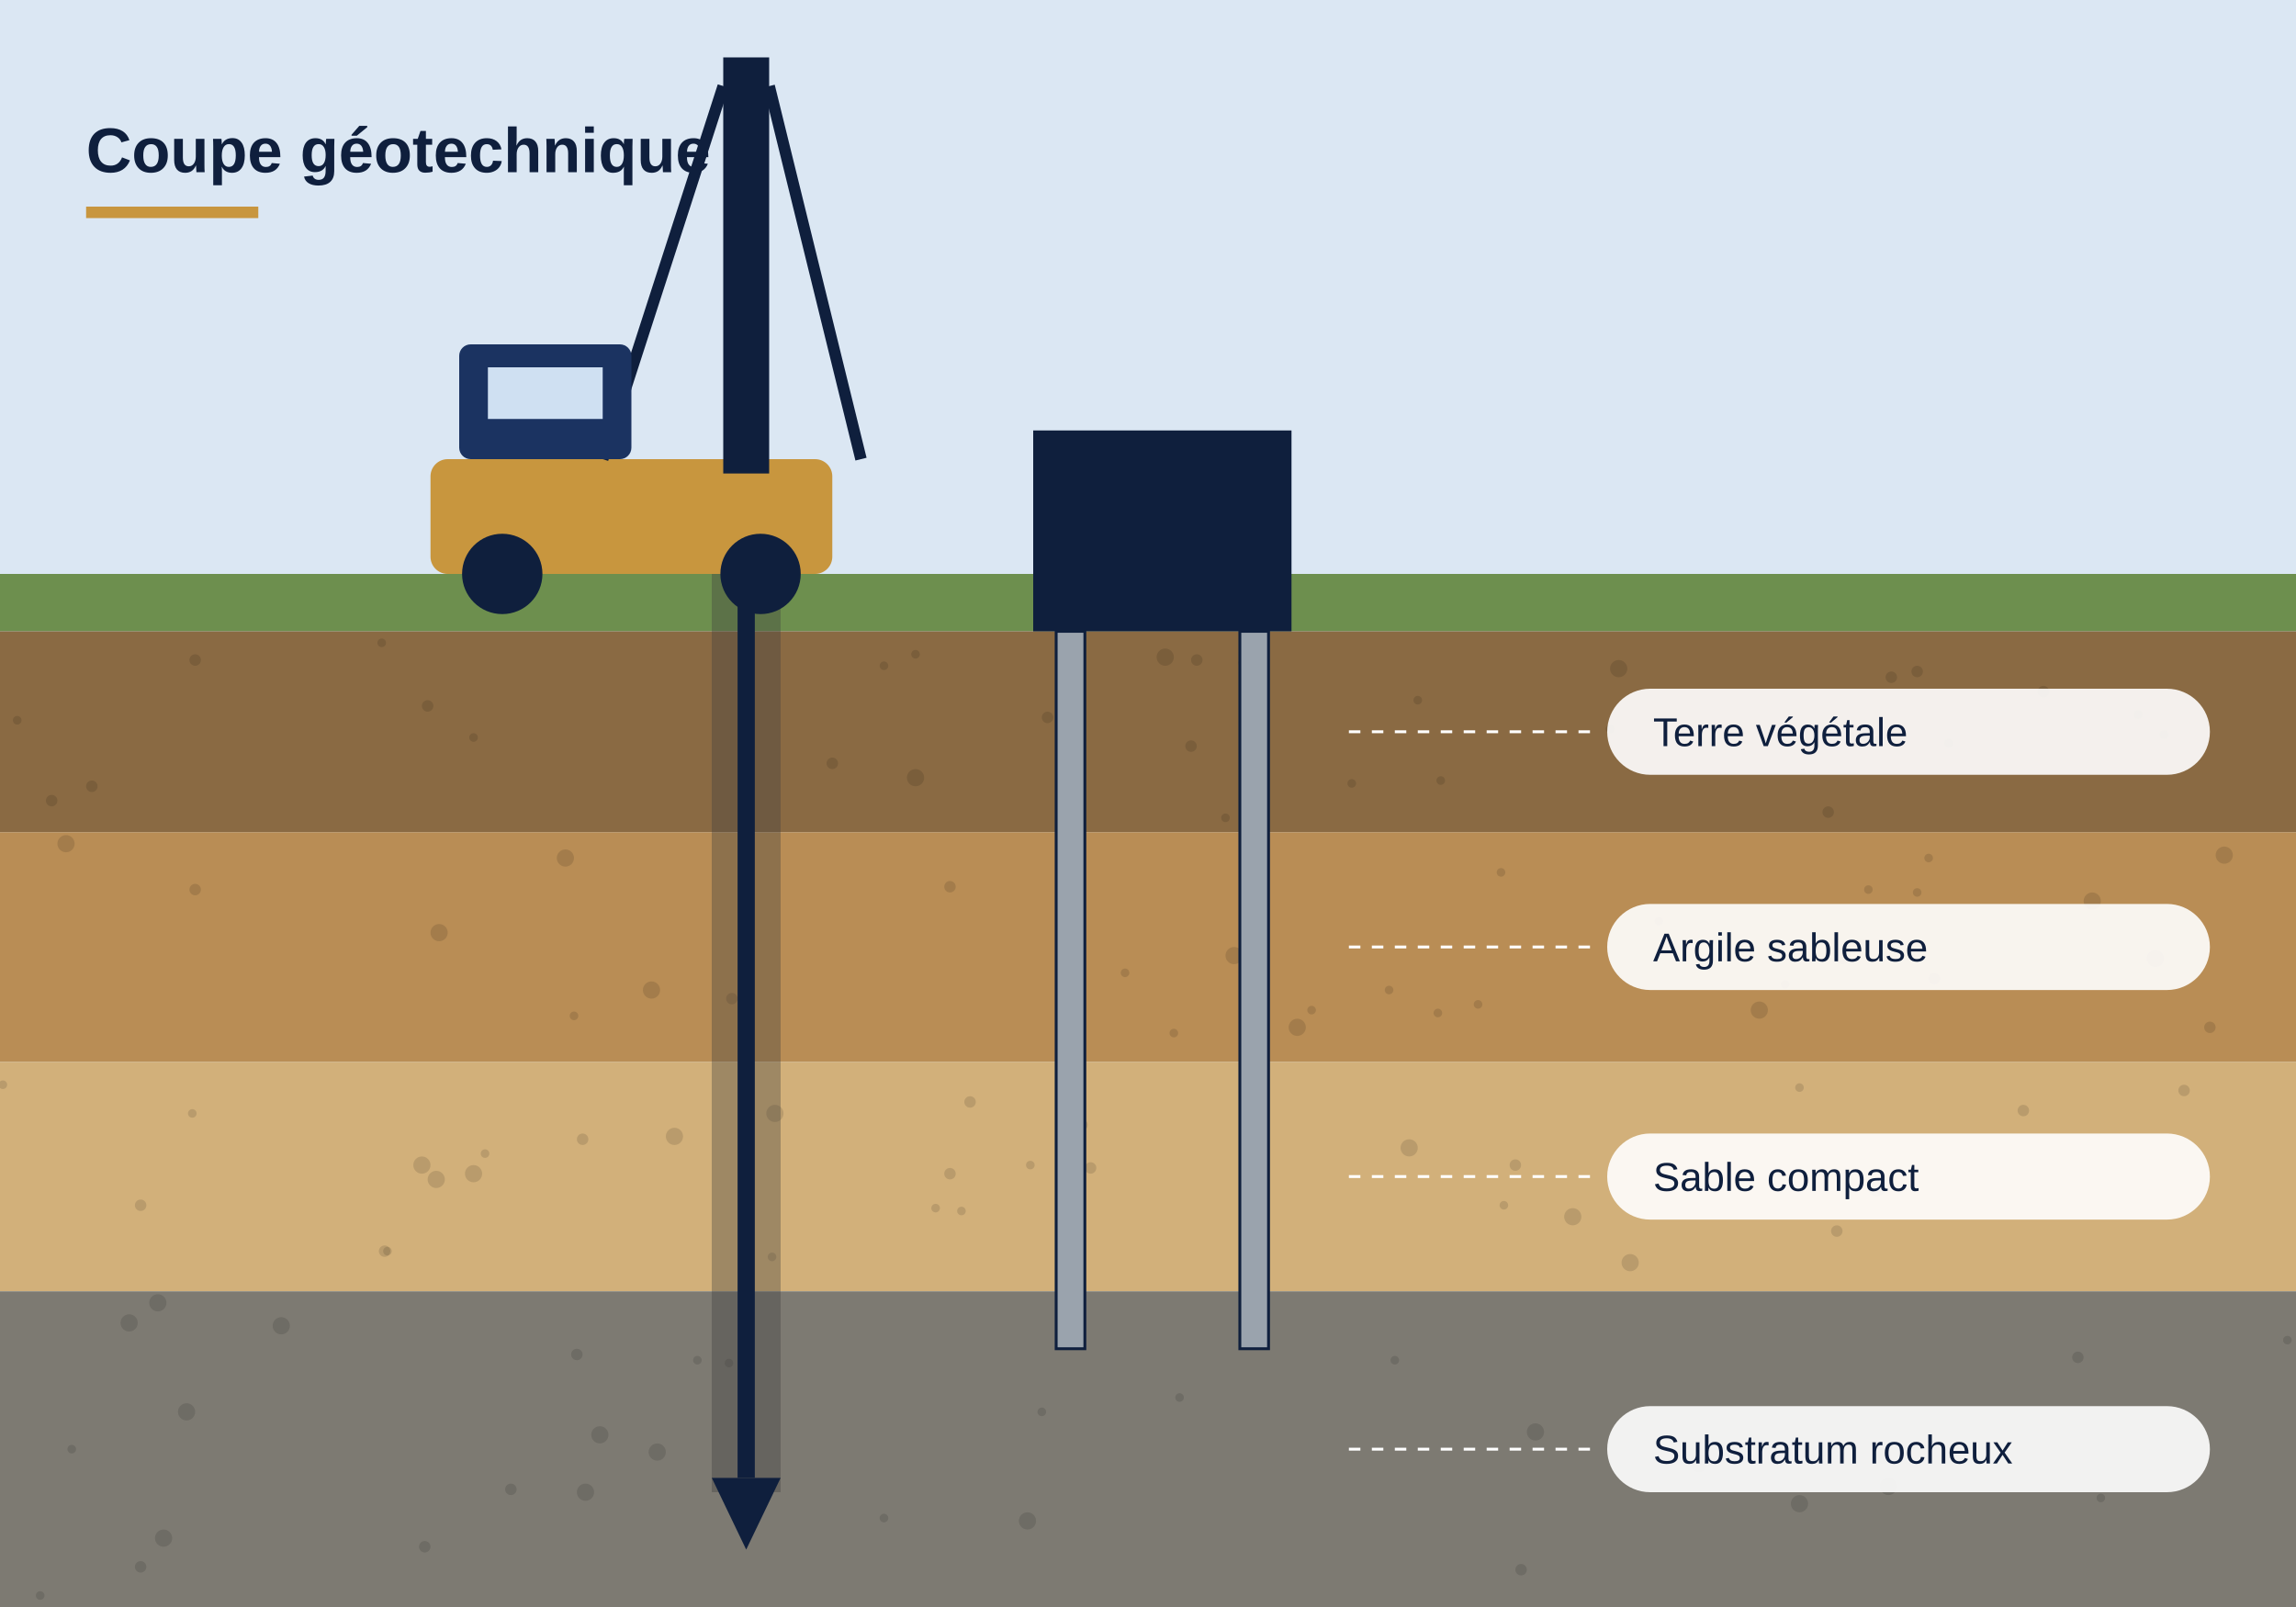
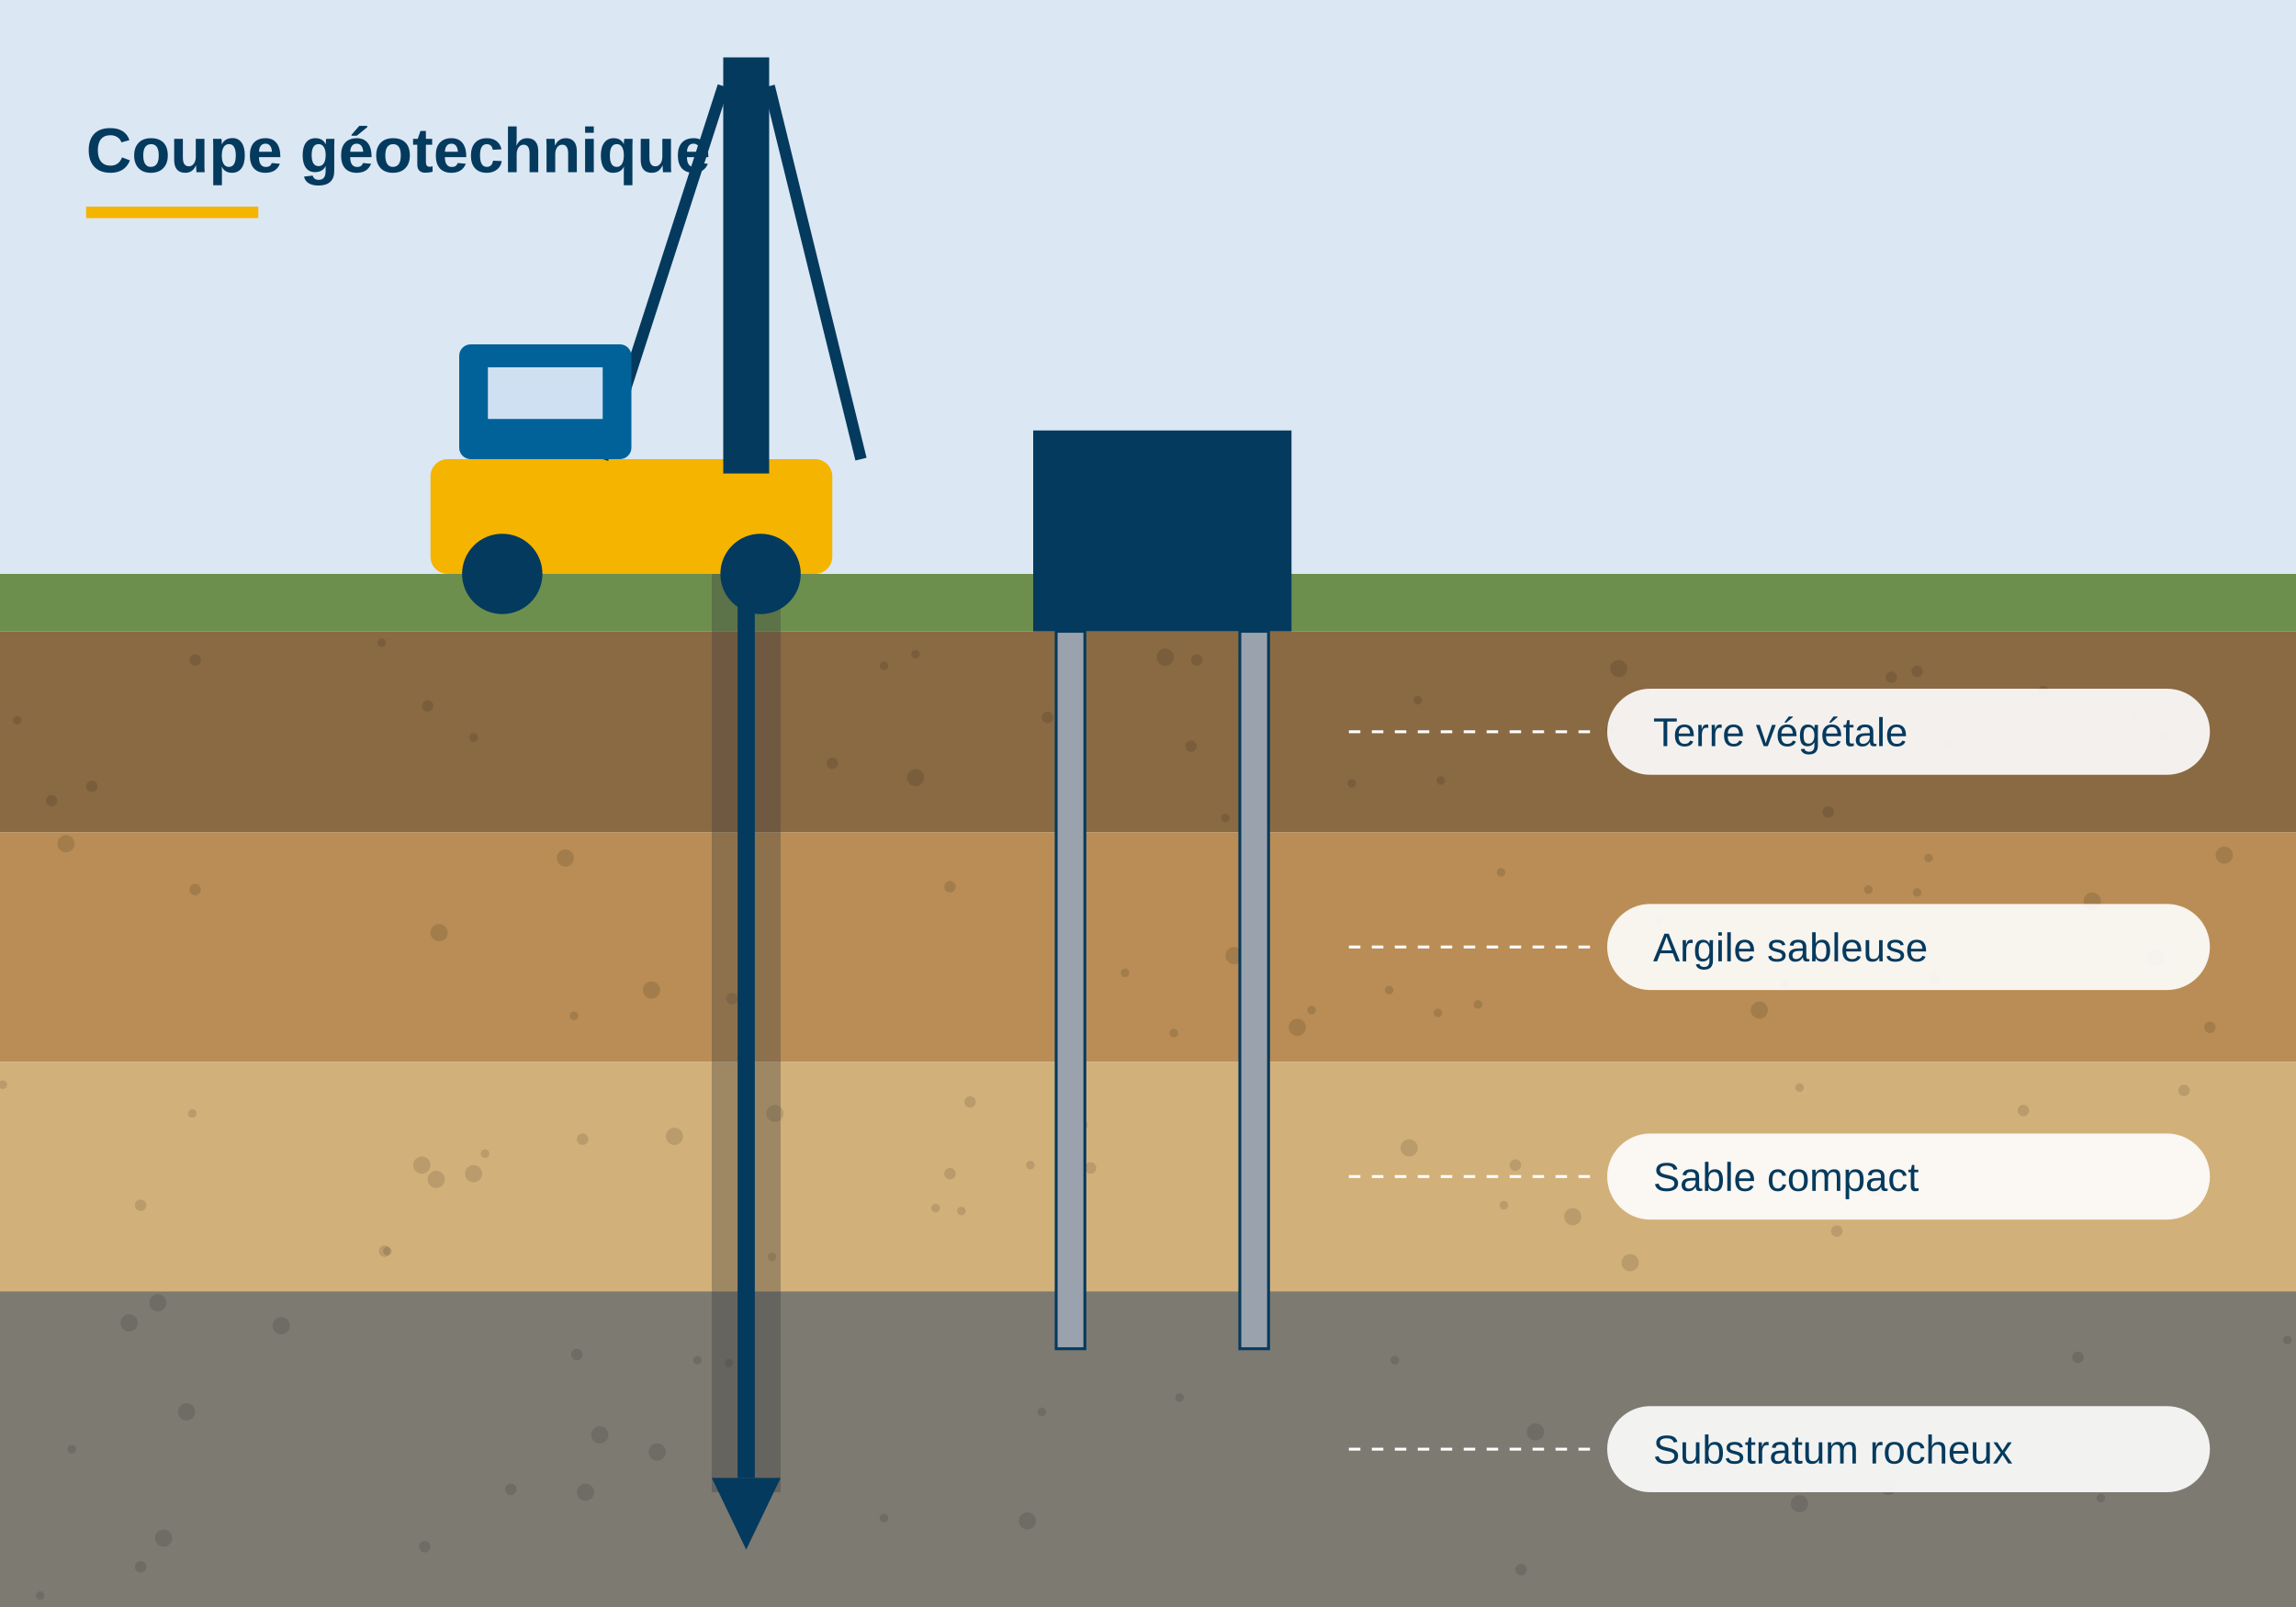
<svg xmlns="http://www.w3.org/2000/svg" viewBox="0 0 800 560" width="800" height="560" role="img" aria-labelledby="t">
  <defs />
  <rect width="800" height="560" fill="#dbe7f3" />
  <rect y="200" width="800" height="20" fill="#6d8f4e" />
  <rect y="220" width="800" height="70" fill="#8a6a43" />
  <circle cx="319" cy="228" r="1.5" fill="#000" opacity=".12" />
  <circle cx="32" cy="274" r="2" fill="#000" opacity=".12" />
  <circle cx="561" cy="254" r="1.5" fill="#000" opacity=".12" />
  <circle cx="417" cy="230" r="2" fill="#000" opacity=".12" />
  <circle cx="679" cy="259" r="1.5" fill="#000" opacity=".12" />
  <circle cx="654" cy="258" r="1.5" fill="#000" opacity=".12" />
  <circle cx="668" cy="234" r="2" fill="#000" opacity=".12" />
  <circle cx="712" cy="241" r="2" fill="#000" opacity=".12" />
  <circle cx="290" cy="266" r="2" fill="#000" opacity=".12" />
  <circle cx="427" cy="285" r="1.5" fill="#000" opacity=".12" />
  <circle cx="319" cy="271" r="3" fill="#000" opacity=".12" />
  <circle cx="365" cy="250" r="2" fill="#000" opacity=".12" />
  <circle cx="18" cy="279" r="2" fill="#000" opacity=".12" />
  <circle cx="659" cy="236" r="2" fill="#000" opacity=".12" />
  <circle cx="745" cy="249" r="1.5" fill="#000" opacity=".12" />
  <circle cx="6" cy="251" r="1.5" fill="#000" opacity=".12" />
  <circle cx="433" cy="231" r="1.5" fill="#000" opacity=".12" />
  <circle cx="415" cy="260" r="2" fill="#000" opacity=".12" />
  <circle cx="471" cy="273" r="1.5" fill="#000" opacity=".12" />
  <circle cx="133" cy="224" r="1.5" fill="#000" opacity=".12" />
  <circle cx="564" cy="233" r="3" fill="#000" opacity=".12" />
  <circle cx="406" cy="229" r="3" fill="#000" opacity=".12" />
  <circle cx="637" cy="283" r="2" fill="#000" opacity=".12" />
  <circle cx="754" cy="256" r="1.5" fill="#000" opacity=".12" />
  <circle cx="149" cy="246" r="2" fill="#000" opacity=".12" />
  <circle cx="165" cy="257" r="1.5" fill="#000" opacity=".12" />
  <circle cx="68" cy="230" r="2" fill="#000" opacity=".12" />
  <circle cx="502" cy="272" r="1.5" fill="#000" opacity=".12" />
  <circle cx="308" cy="232" r="1.5" fill="#000" opacity=".12" />
  <circle cx="494" cy="244" r="1.5" fill="#000" opacity=".12" />
  <g transform="translate(560 255)">
    <rect x="0" y="-15" width="210" height="30" rx="15" fill="#fff" opacity=".9" />
-     <text x="16" y="5" font-family="Arial" font-size="14" fill="#0f1f3d">Terre végétale</text>
+     <text x="16" y="5" font-family="Arial" font-size="14" fill="#043a5e">Terre végétale</text>
  </g>
  <line x1="470" y1="255" x2="555" y2="255" stroke="#fff" stroke-dasharray="4 4" />
  <rect y="290" width="800" height="80" fill="#b98d55" />
  <circle cx="622" cy="343" r="1.5" fill="#000" opacity=".12" />
  <circle cx="729" cy="314" r="3" fill="#000" opacity=".12" />
  <circle cx="227" cy="345" r="3" fill="#000" opacity=".12" />
  <circle cx="200" cy="354" r="1.5" fill="#000" opacity=".12" />
  <circle cx="578" cy="321" r="1.5" fill="#000" opacity=".12" />
  <circle cx="409" cy="360" r="1.5" fill="#000" opacity=".12" />
  <circle cx="392" cy="339" r="1.5" fill="#000" opacity=".12" />
  <circle cx="153" cy="325" r="3" fill="#000" opacity=".12" />
  <circle cx="197" cy="299" r="3" fill="#000" opacity=".12" />
  <circle cx="775" cy="298" r="3" fill="#000" opacity=".12" />
  <circle cx="331" cy="309" r="2" fill="#000" opacity=".12" />
  <circle cx="613" cy="352" r="3" fill="#000" opacity=".12" />
  <circle cx="642" cy="333" r="3" fill="#000" opacity=".12" />
  <circle cx="430" cy="333" r="3" fill="#000" opacity=".12" />
  <circle cx="255" cy="348" r="2" fill="#000" opacity=".12" />
  <circle cx="674" cy="341" r="2" fill="#000" opacity=".12" />
  <circle cx="515" cy="350" r="1.5" fill="#000" opacity=".12" />
  <circle cx="23" cy="294" r="3" fill="#000" opacity=".12" />
  <circle cx="501" cy="353" r="1.5" fill="#000" opacity=".12" />
  <circle cx="457" cy="352" r="1.5" fill="#000" opacity=".12" />
  <circle cx="484" cy="345" r="1.5" fill="#000" opacity=".12" />
  <circle cx="68" cy="310" r="2" fill="#000" opacity=".12" />
  <circle cx="440" cy="340" r="1.5" fill="#000" opacity=".12" />
  <circle cx="452" cy="358" r="3" fill="#000" opacity=".12" />
  <circle cx="672" cy="299" r="1.5" fill="#000" opacity=".12" />
  <circle cx="651" cy="310" r="1.5" fill="#000" opacity=".12" />
  <circle cx="751" cy="334" r="3" fill="#000" opacity=".12" />
  <circle cx="523" cy="304" r="1.5" fill="#000" opacity=".12" />
  <circle cx="770" cy="358" r="2" fill="#000" opacity=".12" />
  <circle cx="668" cy="311" r="1.5" fill="#000" opacity=".12" />
  <g transform="translate(560 330)">
    <rect x="0" y="-15" width="210" height="30" rx="15" fill="#fff" opacity=".9" />
-     <text x="16" y="5" font-family="Arial" font-size="14" fill="#0f1f3d">Argile sableuse</text>
+     <text x="16" y="5" font-family="Arial" font-size="14" fill="#043a5e">Argile sableuse</text>
  </g>
  <line x1="470" y1="330" x2="555" y2="330" stroke="#fff" stroke-dasharray="4 4" />
  <rect y="370" width="800" height="80" fill="#d2b07a" />
  <circle cx="67" cy="388" r="1.5" fill="#000" opacity=".12" />
  <circle cx="134" cy="436" r="2" fill="#000" opacity=".12" />
  <circle cx="169" cy="402" r="1.5" fill="#000" opacity=".12" />
  <circle cx="359" cy="406" r="1.5" fill="#000" opacity=".12" />
  <circle cx="331" cy="409" r="2" fill="#000" opacity=".12" />
  <circle cx="147" cy="406" r="3" fill="#000" opacity=".12" />
  <circle cx="491" cy="400" r="3" fill="#000" opacity=".12" />
  <circle cx="269" cy="438" r="1.5" fill="#000" opacity=".12" />
  <circle cx="326" cy="421" r="1.5" fill="#000" opacity=".12" />
  <circle cx="203" cy="397" r="2" fill="#000" opacity=".12" />
  <circle cx="165" cy="409" r="3" fill="#000" opacity=".12" />
  <circle cx="335" cy="422" r="1.5" fill="#000" opacity=".12" />
  <circle cx="270" cy="388" r="3" fill="#000" opacity=".12" />
  <circle cx="49" cy="420" r="2" fill="#000" opacity=".12" />
  <circle cx="568" cy="440" r="3" fill="#000" opacity=".12" />
  <circle cx="705" cy="387" r="2" fill="#000" opacity=".12" />
  <circle cx="548" cy="424" r="3" fill="#000" opacity=".12" />
  <circle cx="380" cy="407" r="2" fill="#000" opacity=".12" />
  <circle cx="377" cy="392" r="2" fill="#000" opacity=".12" />
  <circle cx="338" cy="384" r="2" fill="#000" opacity=".12" />
  <circle cx="235" cy="396" r="3" fill="#000" opacity=".12" />
  <circle cx="761" cy="380" r="2" fill="#000" opacity=".12" />
  <circle cx="528" cy="406" r="2" fill="#000" opacity=".12" />
  <circle cx="654" cy="414" r="3" fill="#000" opacity=".12" />
  <circle cx="1" cy="378" r="1.5" fill="#000" opacity=".12" />
  <circle cx="152" cy="411" r="3" fill="#000" opacity=".12" />
  <circle cx="640" cy="429" r="2" fill="#000" opacity=".12" />
  <circle cx="524" cy="420" r="1.5" fill="#000" opacity=".12" />
  <circle cx="135" cy="436" r="1.5" fill="#000" opacity=".12" />
  <circle cx="627" cy="379" r="1.5" fill="#000" opacity=".12" />
  <g transform="translate(560 410)">
    <rect x="0" y="-15" width="210" height="30" rx="15" fill="#fff" opacity=".9" />
-     <text x="16" y="5" font-family="Arial" font-size="14" fill="#0f1f3d">Sable compact</text>
+     <text x="16" y="5" font-family="Arial" font-size="14" fill="#043a5e">Sable compact</text>
  </g>
  <line x1="470" y1="410" x2="555" y2="410" stroke="#fff" stroke-dasharray="4 4" />
  <rect y="450" width="800" height="110" fill="#7d7a72" />
  <circle cx="55" cy="454" r="3" fill="#000" opacity=".12" />
  <circle cx="363" cy="492" r="1.5" fill="#000" opacity=".12" />
  <circle cx="535" cy="499" r="3" fill="#000" opacity=".12" />
  <circle cx="229" cy="506" r="3" fill="#000" opacity=".12" />
  <circle cx="308" cy="529" r="1.5" fill="#000" opacity=".12" />
  <circle cx="209" cy="500" r="3" fill="#000" opacity=".12" />
  <circle cx="486" cy="474" r="1.5" fill="#000" opacity=".12" />
  <circle cx="14" cy="556" r="1.5" fill="#000" opacity=".12" />
  <circle cx="724" cy="473" r="2" fill="#000" opacity=".12" />
  <circle cx="98" cy="462" r="3" fill="#000" opacity=".12" />
  <circle cx="148" cy="539" r="2" fill="#000" opacity=".12" />
  <circle cx="411" cy="487" r="1.5" fill="#000" opacity=".12" />
  <circle cx="57" cy="536" r="3" fill="#000" opacity=".12" />
  <circle cx="358" cy="530" r="3" fill="#000" opacity=".12" />
  <circle cx="592" cy="510" r="3" fill="#000" opacity=".12" />
  <circle cx="530" cy="547" r="2" fill="#000" opacity=".12" />
  <circle cx="254" cy="475" r="1.5" fill="#000" opacity=".12" />
  <circle cx="45" cy="461" r="3" fill="#000" opacity=".12" />
  <circle cx="25" cy="505" r="1.5" fill="#000" opacity=".12" />
  <circle cx="243" cy="474" r="1.5" fill="#000" opacity=".12" />
  <circle cx="797" cy="467" r="1.5" fill="#000" opacity=".12" />
  <circle cx="627" cy="524" r="3" fill="#000" opacity=".12" />
  <circle cx="201" cy="472" r="2" fill="#000" opacity=".12" />
  <circle cx="204" cy="520" r="3" fill="#000" opacity=".12" />
  <circle cx="658" cy="518" r="3" fill="#000" opacity=".12" />
  <circle cx="656" cy="507" r="3" fill="#000" opacity=".12" />
  <circle cx="178" cy="519" r="2" fill="#000" opacity=".12" />
  <circle cx="65" cy="492" r="3" fill="#000" opacity=".12" />
  <circle cx="49" cy="546" r="2" fill="#000" opacity=".12" />
  <circle cx="732" cy="522" r="1.5" fill="#000" opacity=".12" />
  <g transform="translate(560 505)">
    <rect x="0" y="-15" width="210" height="30" rx="15" fill="#fff" opacity=".9" />
-     <text x="16" y="5" font-family="Arial" font-size="14" fill="#0f1f3d">Substratum rocheux</text>
+     <text x="16" y="5" font-family="Arial" font-size="14" fill="#043a5e">Substratum rocheux</text>
  </g>
  <line x1="470" y1="505" x2="555" y2="505" stroke="#fff" stroke-dasharray="4 4" />
  <rect x="248" y="200" width="24" height="320" fill="#3b3b3b" opacity=".35" />
-   <path d="M260 200V515" stroke="#0f1f3d" stroke-width="6" />
-   <path d="M248 515L260 540L272 515Z" fill="#0f1f3d" />
+   <path d="M260 200V515" stroke="#043a5e" stroke-width="6" />
+   <path d="M248 515L260 540L272 515Z" fill="#043a5e" />
  <g>
-     <rect x="150" y="160" width="140" height="40" rx="6" fill="#c8963e" />
-     <circle cx="175" cy="200" r="14" fill="#0f1f3d" />
-     <circle cx="265" cy="200" r="14" fill="#0f1f3d" />
-     <rect x="252" y="20" width="16" height="145" fill="#0f1f3d" />
-     <path d="M268 30L300 160M252 30L210 160" stroke="#0f1f3d" stroke-width="4" />
-     <rect x="160" y="120" width="60" height="40" rx="4" fill="#1b3361" />
+     <rect x="150" y="160" width="140" height="40" rx="6" fill="#f5b400" />
+     <circle cx="175" cy="200" r="14" fill="#043a5e" />
+     <circle cx="265" cy="200" r="14" fill="#043a5e" />
+     <rect x="252" y="20" width="16" height="145" fill="#043a5e" />
+     <path d="M268 30L300 160M252 30L210 160" stroke="#043a5e" stroke-width="4" />
+     <rect x="160" y="120" width="60" height="40" rx="4" fill="#006299" />
    <rect x="170" y="128" width="40" height="18" fill="#cfe0f2" />
  </g>
-   <rect x="360" y="150" width="90" height="70" fill="#0f1f3d" />
-   <rect x="368" y="220" width="10" height="250" fill="#9aa3ad" stroke="#0f1f3d" />
-   <rect x="432" y="220" width="10" height="250" fill="#9aa3ad" stroke="#0f1f3d" />
-   <text x="30" y="60" font-family="Arial" font-weight="700" font-size="22" fill="#0f1f3d">Coupe géotechnique</text>
-   <rect x="30" y="72" width="60" height="4" fill="#c8963e" />
+   <rect x="360" y="150" width="90" height="70" fill="#043a5e" />
+   <rect x="368" y="220" width="10" height="250" fill="#9aa3ad" stroke="#043a5e" />
+   <rect x="432" y="220" width="10" height="250" fill="#9aa3ad" stroke="#043a5e" />
+   <text x="30" y="60" font-family="Arial" font-weight="700" font-size="22" fill="#043a5e">Coupe géotechnique</text>
+   <rect x="30" y="72" width="60" height="4" fill="#f5b400" />
</svg>
